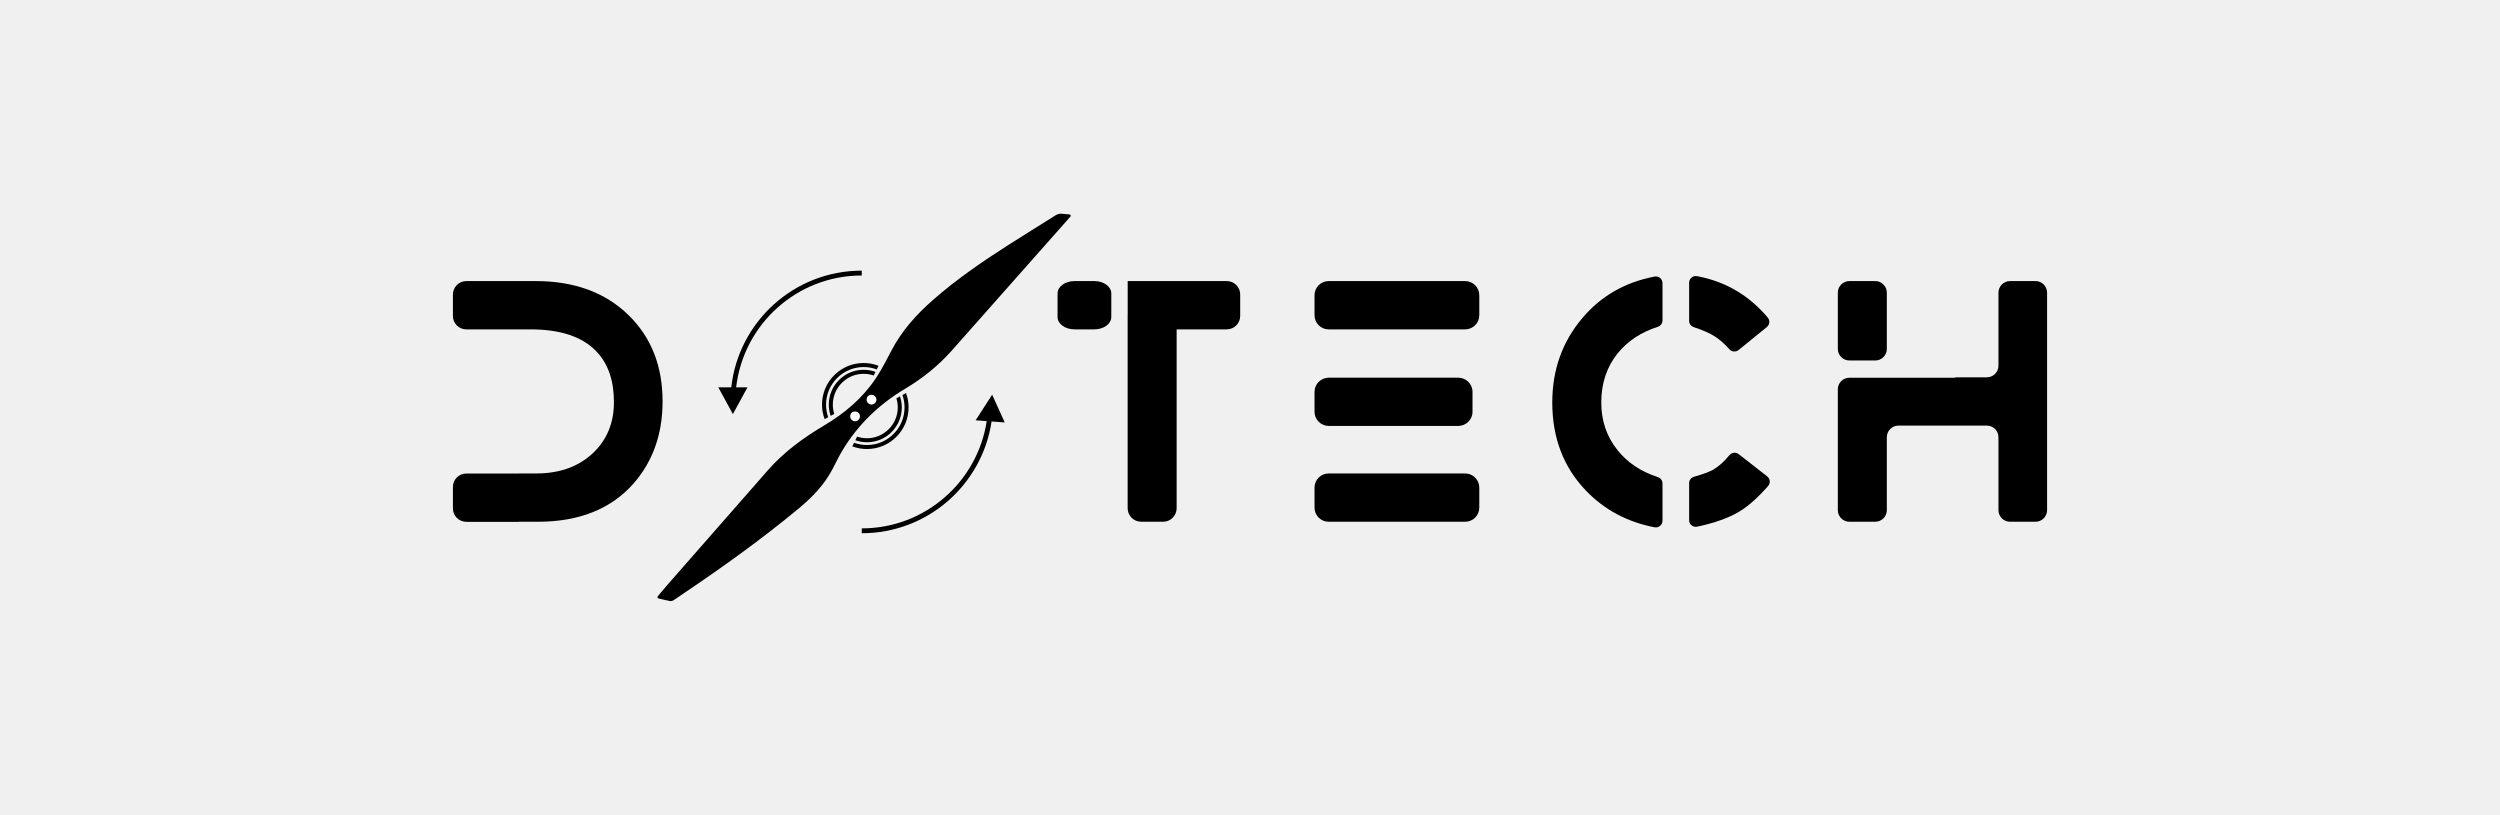
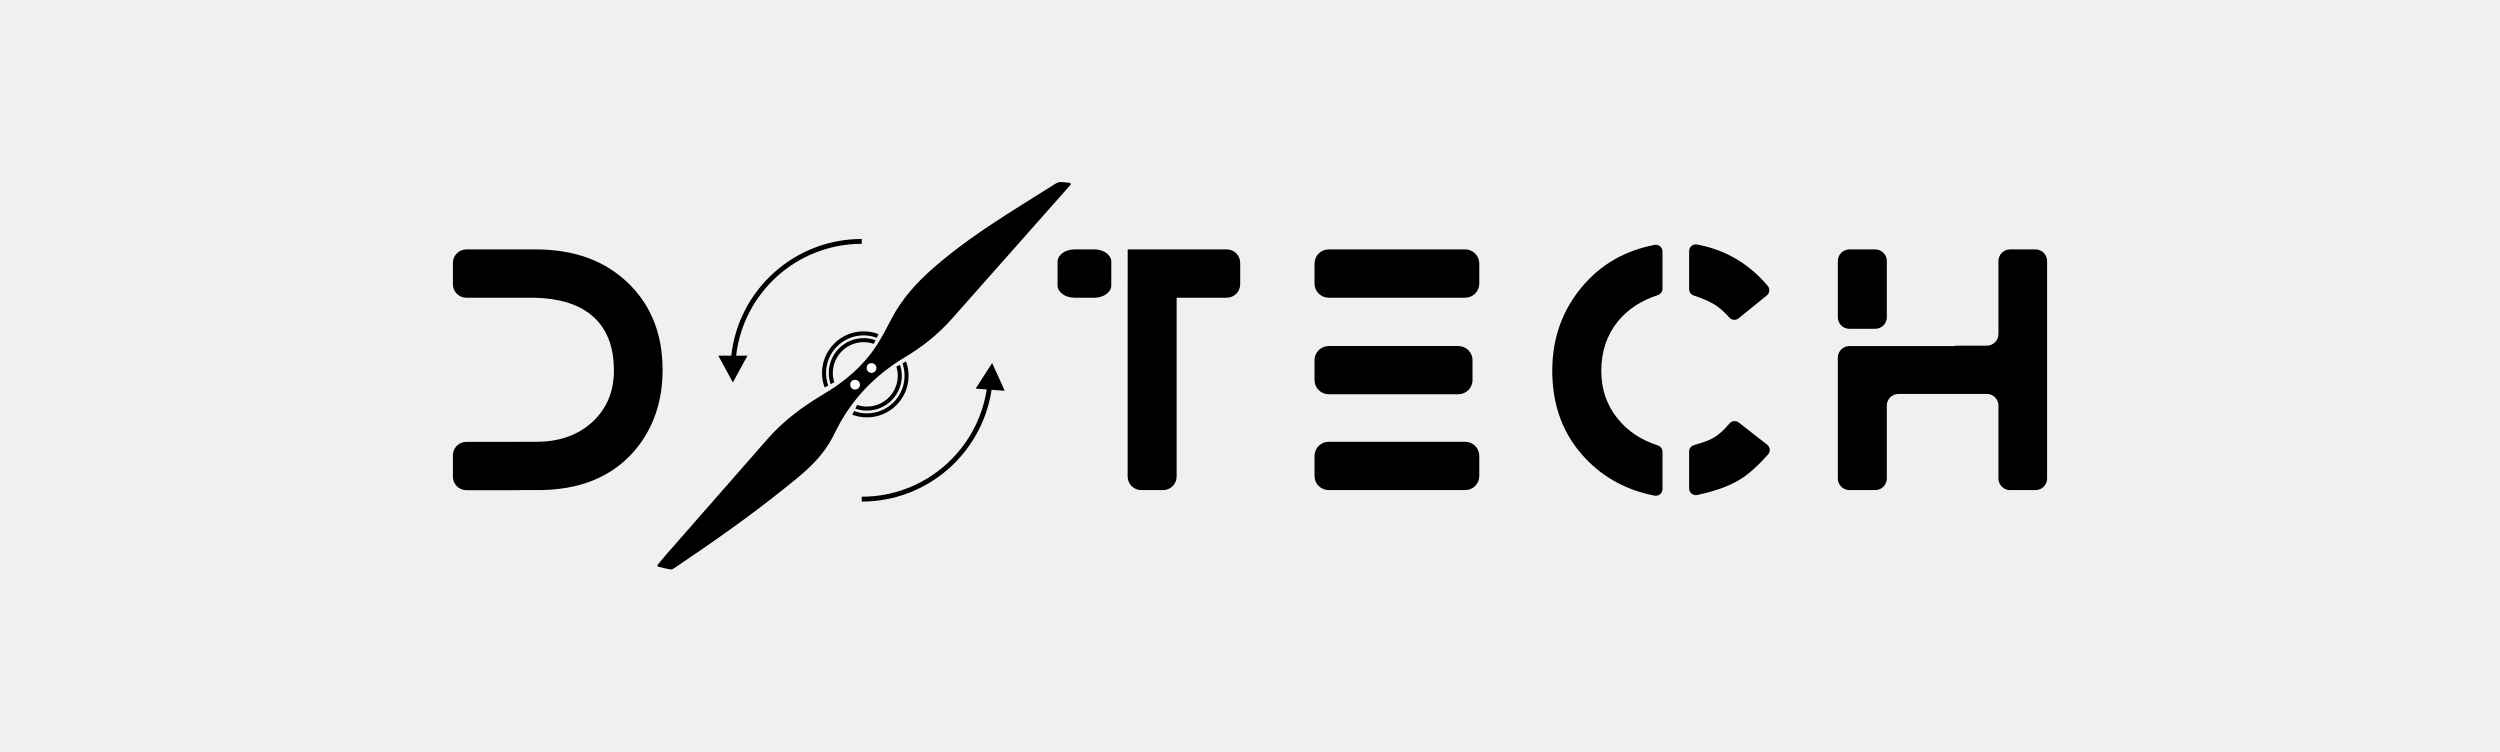
- <svg xmlns="http://www.w3.org/2000/svg" viewBox="0 0 10965.333 3296" height="32906" width="100965.333" xml:space="preserve" id="svg2" version="1.1">
+ <svg xmlns="http://www.w3.org/2000/svg" version="1.1" id="svg2" width="10965.333" height="3296" viewBox="0 0 10965.333 3296">
  <defs id="defs6">
-     <clipPath id="clipPath18" clipPathUnits="userSpaceOnUse">
-       <path id="path16" d="M 0,2472 H 8224 V 0 H 0 Z" />
+     <clipPath clipPathUnits="userSpaceOnUse" id="clipPath16">
+       <path d="M 0,2472 H 8224 V 0 H 0 Z" id="path14" />
    </clipPath>
  </defs>
-   <g transform="matrix(1.333333,0,0,-1.333333,0,3296)" id="g10">
-     <g id="g12">
-       <g clip-path="url(#clipPath18)" id="g14">
-         <g transform="translate(2834.843,1669.89)" id="g20">
-           <path id="path22" style="fill:#000000;fill-opacity:1;fill-rule:nonzero;stroke:none" d="m 0,0 v 15.998 c -222.327,0 -405.415,-167.977 -429.289,-383.94 h -42.637 l 47.992,-87.986 47.993,87.986 h -37.254 C -389.4,-160.833 -213.482,0 0,0" />
+   <g id="g8" transform="matrix(1.333333,0,0,-1.333333,0,3296)">
+     <g id="g10">
+       <g id="g12" clip-path="url(#clipPath16)">
+         <g id="g18" transform="translate(2834.843,1669.89)">
+           <path d="m 0,0 v 15.998 c -222.327,0 -405.415,-167.977 -429.289,-383.94 h -42.637 l 47.992,-87.986 47.993,87.986 h -37.254 C -389.4,-160.833 -213.482,0 0,0" style="fill:#000000;fill-opacity:1;fill-rule:nonzero;stroke:none" id="path20" />
        </g>
-         <g transform="translate(3263.789,1277.766)" id="g24">
-           <path id="path26" style="fill:#000000;fill-opacity:1;fill-rule:nonzero;stroke:none" d="m 0,0 -54.349,-84.208 36.442,-2.694 c -30.403,-199.76 -202.786,-352.844 -411.039,-352.844 v -15.998 c 216.694,0 395.991,159.609 427.037,367.659 l 43.284,-3.2 z" />
+         <g id="g22" transform="translate(3263.789,1277.766)">
+           <path d="m 0,0 -54.349,-84.208 36.442,-2.694 c -30.403,-199.76 -202.786,-352.844 -411.039,-352.844 v -15.998 c 216.694,0 395.991,159.609 427.037,367.659 l 43.284,-3.2 z" style="fill:#000000;fill-opacity:1;fill-rule:nonzero;stroke:none" id="path24" />
        </g>
-         <g transform="translate(2840.98,1346.428)" id="g28">
-           <path id="path30" style="fill:#000000;fill-opacity:1;fill-rule:nonzero;stroke:none" d="m 0,0 c 11.097,0 22.011,-1.792 32.44,-5.325 l 0.754,-0.256 5.909,11.962 -0.964,0.341 C 25.891,11.059 13.059,13.257 0,13.257 c -30.556,0 -59.32,-11.933 -80.984,-33.597 -21.665,-21.665 -33.597,-50.426 -33.597,-80.983 0,-12.262 1.943,-24.35 5.775,-35.927 l 0.342,-1.031 11.84,6.428 -0.22,0.711 c -2.972,9.633 -4.48,19.666 -4.48,29.819 0,27.02 10.552,52.453 29.711,71.612 C -52.453,-10.552 -27.021,0 0,0" />
+         <g id="g26" transform="translate(2840.98,1346.428)">
+           <path d="m 0,0 c 11.097,0 22.011,-1.792 32.44,-5.325 l 0.754,-0.256 5.909,11.962 -0.964,0.341 C 25.891,11.059 13.059,13.257 0,13.257 c -30.556,0 -59.32,-11.933 -80.984,-33.597 -21.665,-21.665 -33.597,-50.426 -33.597,-80.983 0,-12.262 1.943,-24.35 5.775,-35.927 l 0.342,-1.031 11.84,6.428 -0.22,0.711 c -2.972,9.633 -4.48,19.666 -4.48,29.819 0,27.02 10.552,52.453 29.711,71.612 C -52.453,-10.552 -27.021,0 0,0" style="fill:#000000;fill-opacity:1;fill-rule:nonzero;stroke:none" id="path28" />
        </g>
-         <g transform="translate(2717.359,1245.105)" id="g32">
-           <path id="path34" style="fill:#000000;fill-opacity:1;fill-rule:nonzero;stroke:none" d="m 0,0 c 0,68.165 55.456,123.621 123.621,123.621 14.55,0 28.806,-2.517 42.368,-7.481 l 0.765,-0.28 5.897,11.936 -0.938,0.353 c -15.384,5.792 -31.565,8.729 -48.092,8.729 h -10e-4 c -36.5,0 -70.861,-14.255 -96.742,-40.135 C 0.996,70.86 -13.257,36.504 -13.257,0 c 0,-16.042 2.766,-31.765 8.22,-46.734 l 0.361,-0.99 11.785,6.398 -0.253,0.729 C 2.306,-27.55 0,-13.891 0,0" />
+         <g id="g30" transform="translate(2717.359,1245.105)">
+           <path d="m 0,0 c 0,68.165 55.456,123.621 123.621,123.621 14.55,0 28.806,-2.517 42.368,-7.481 l 0.765,-0.28 5.897,11.936 -0.938,0.353 c -15.384,5.792 -31.565,8.729 -48.092,8.729 h -10e-4 c -36.5,0 -70.861,-14.255 -96.742,-40.135 C 0.996,70.86 -13.257,36.504 -13.257,0 c 0,-16.042 2.766,-31.765 8.22,-46.734 l 0.361,-0.99 11.785,6.398 -0.253,0.729 C 2.306,-27.55 0,-13.891 0,0" style="fill:#000000;fill-opacity:1;fill-rule:nonzero;stroke:none" id="path32" />
        </g>
-         <g transform="translate(2851.98,1134.55)" id="g36">
-           <path id="path38" style="fill:#000000;fill-opacity:1;fill-rule:nonzero;stroke:none" d="m 0,0 c -10.809,0 -21.467,1.708 -31.675,5.076 l -0.749,0.247 -5.919,-11.981 0.973,-0.336 c 12.013,-4.156 24.585,-6.263 37.37,-6.263 30.555,0 59.319,11.933 80.983,33.597 21.665,21.666 33.597,50.426 33.597,80.983 0,12.086 -1.891,24.012 -5.619,35.448 l -0.338,1.036 -11.852,-6.434 0.214,-0.708 c 2.879,-9.495 4.338,-19.367 4.338,-29.342 C 101.323,45.453 55.869,0 0,0" />
+         <g id="g34" transform="translate(2851.98,1134.55)">
+           <path d="m 0,0 c -10.809,0 -21.467,1.708 -31.675,5.076 l -0.749,0.247 -5.919,-11.981 0.973,-0.336 c 12.013,-4.156 24.585,-6.263 37.37,-6.263 30.555,0 59.319,11.933 80.983,33.597 21.665,21.666 33.597,50.426 33.597,80.983 0,12.086 -1.891,24.012 -5.619,35.448 l -0.338,1.036 -11.852,-6.434 0.214,-0.708 c 2.879,-9.495 4.338,-19.367 4.338,-29.342 C 101.323,45.453 55.869,0 0,0" style="fill:#000000;fill-opacity:1;fill-rule:nonzero;stroke:none" id="path36" />
        </g>
-         <g transform="translate(2980.804,1282.134)" id="g40">
-           <path id="path42" style="fill:#000000;fill-opacity:1;fill-rule:nonzero;stroke:none" d="m 0,0 -0.358,0.995 -11.786,-6.399 0.25,-0.727 c 4.44,-12.898 6.69,-26.4 6.69,-40.131 0,-68.165 -55.455,-123.621 -123.62,-123.621 -14.26,0 -28.26,2.427 -41.61,7.213 l -0.762,0.273 -5.906,-11.953 0.946,-0.35 c 15.148,-5.601 31.073,-8.44 47.332,-8.44 75.469,0 136.877,61.408 136.878,136.878 C 8.054,-30.403 5.344,-14.839 0,0" />
+         <g id="g38" transform="translate(2980.804,1282.134)">
+           <path d="m 0,0 -0.358,0.995 -11.786,-6.399 0.25,-0.727 c 4.44,-12.898 6.69,-26.4 6.69,-40.131 0,-68.165 -55.455,-123.621 -123.62,-123.621 -14.26,0 -28.26,2.427 -41.61,7.213 l -0.762,0.273 -5.906,-11.953 0.946,-0.35 c 15.148,-5.601 31.073,-8.44 47.332,-8.44 75.469,0 136.877,61.408 136.878,136.878 C 8.054,-30.403 5.344,-14.839 0,0" style="fill:#000000;fill-opacity:1;fill-rule:nonzero;stroke:none" id="path40" />
        </g>
-         <g transform="translate(2068.207,1538.969)" id="g44">
-           <path id="path46" style="fill:#000000;fill-opacity:1;fill-rule:nonzero;stroke:none" d="m 0,0 c -76.59,75.044 -178.546,112.568 -305.872,112.568 h -55.56 v -0.035 h -172.683 c -24.427,0 -44.229,-19.802 -44.229,-44.229 V -2.185 c 0,-24.427 19.802,-44.229 44.229,-44.229 l 145.579,0.065 27.189,0.048 h 37.823 c 98.772,0 171.117,-24.117 217.033,-72.344 38.582,-40.128 57.876,-95.783 57.876,-166.971 0,-68.681 -23.25,-124.821 -69.74,-168.417 -47.458,-44.18 -109.484,-66.268 -186.07,-66.268 h -58.165 v -0.189 h -171.525 c -24.427,0 -44.229,-19.802 -44.229,-44.229 v -70.49 c 0,-24.426 19.802,-44.228 44.229,-44.228 h 172.768 v 0.268 h 62.709 c 136.008,0 241.147,42.25 315.422,126.747 63.084,72.729 94.627,162.437 94.627,269.122 C 111.411,-167.165 74.271,-72.733 0,0" />
+         <g id="g42" transform="translate(2068.207,1538.969)">
+           <path d="m 0,0 c -76.59,75.044 -178.546,112.568 -305.872,112.568 h -55.56 v -0.035 h -172.683 c -24.427,0 -44.229,-19.802 -44.229,-44.229 V -2.185 c 0,-24.427 19.802,-44.229 44.229,-44.229 l 145.579,0.065 27.189,0.048 h 37.823 c 98.772,0 171.117,-24.117 217.033,-72.344 38.582,-40.128 57.876,-95.783 57.876,-166.971 0,-68.681 -23.25,-124.821 -69.74,-168.417 -47.458,-44.18 -109.484,-66.268 -186.07,-66.268 h -58.165 v -0.189 h -171.525 c -24.427,0 -44.229,-19.802 -44.229,-44.229 v -70.49 c 0,-24.426 19.802,-44.228 44.229,-44.228 h 172.768 v 0.268 h 62.709 c 136.008,0 241.147,42.25 315.422,126.747 63.084,72.729 94.627,162.437 94.627,269.122 C 111.411,-167.165 74.271,-72.733 0,0" style="fill:#000000;fill-opacity:1;fill-rule:nonzero;stroke:none" id="path44" />
        </g>
-         <g transform="translate(4819.862,1492.668)" id="g48">
-           <path id="path50" style="fill:#000000;fill-opacity:1;fill-rule:nonzero;stroke:none" d="m 0,0 h -449.163 c -25.64,0 -46.425,20.785 -46.425,46.425 v 66.018 c 0,25.64 20.785,46.426 46.425,46.426 H 0 c 25.64,0 46.425,-20.786 46.425,-46.426 V 46.425 C 46.425,20.785 25.64,0 0,0" />
+         <g id="g46" transform="translate(4819.862,1492.668)">
+           <path d="m 0,0 h -449.163 c -25.64,0 -46.425,20.785 -46.425,46.425 v 66.018 c 0,25.64 20.785,46.426 46.425,46.426 H 0 c 25.64,0 46.425,-20.786 46.425,-46.426 V 46.425 C 46.425,20.785 25.64,0 0,0" style="fill:#000000;fill-opacity:1;fill-rule:nonzero;stroke:none" id="path48" />
        </g>
-         <g transform="translate(4796.527,1174.932)" id="g52">
-           <path id="path54" style="fill:#000000;fill-opacity:1;fill-rule:nonzero;stroke:none" d="m 0,0 h -424.818 c -26.198,0 -47.435,20.785 -47.435,46.425 v 66.018 c 0,25.64 21.237,46.425 47.435,46.425 H 0 c 26.197,0 47.435,-20.785 47.435,-46.425 V 46.425 C 47.435,20.785 26.197,0 0,0" />
+         <g id="g50" transform="translate(4796.527,1174.932)">
+           <path d="m 0,0 h -424.818 c -26.198,0 -47.435,20.785 -47.435,46.425 v 66.018 c 0,25.64 21.237,46.425 47.435,46.425 H 0 c 26.197,0 47.435,-20.785 47.435,-46.425 V 46.425 C 47.435,20.785 26.197,0 0,0" style="fill:#000000;fill-opacity:1;fill-rule:nonzero;stroke:none" id="path52" />
        </g>
-         <g transform="translate(4819.862,859.7999)" id="g56">
-           <path id="path58" style="fill:#000000;fill-opacity:1;fill-rule:nonzero;stroke:none" d="m 0,0 h -449.163 c -25.64,0 -46.425,20.785 -46.425,46.425 v 66.018 c 0,25.64 20.785,46.425 46.425,46.425 H 0 c 25.64,0 46.425,-20.785 46.425,-46.425 V 46.425 C 46.425,20.785 25.64,0 0,0" />
+         <g id="g54" transform="translate(4819.862,859.7999)">
+           <path d="m 0,0 h -449.163 c -25.64,0 -46.425,20.785 -46.425,46.425 v 66.018 c 0,25.64 20.785,46.425 46.425,46.425 H 0 c 25.64,0 46.425,-20.785 46.425,-46.425 V 46.425 C 46.425,20.785 25.64,0 0,0" style="fill:#000000;fill-opacity:1;fill-rule:nonzero;stroke:none" id="path56" />
        </g>
-         <g transform="translate(5468.938,863.0947)" id="g60">
-           <path id="path62" style="fill:#000000;fill-opacity:1;fill-rule:nonzero;stroke:none" d="m 0,0 c 0,-13.813 -12.612,-24.134 -26.174,-21.515 -90.183,17.418 -165.572,57.828 -226.162,121.239 -73.503,76.78 -110.254,173.237 -110.254,289.377 0,107.454 33.18,200.249 99.546,278.381 61.017,72.012 140.054,117.283 237.113,135.806 C -12.461,805.858 0,795.439 0,781.727 V 658.993 c 0,-9.574 -6.229,-18 -15.352,-20.905 -54.392,-17.327 -98.275,-46.209 -131.651,-86.646 -36.272,-45.143 -54.403,-99.257 -54.403,-162.341 0,-60.191 17.746,-112.378 53.245,-156.554 32.744,-41.243 77.02,-70.87 132.824,-88.888 C -6.229,140.718 0,132.319 0,122.749 Z" />
+         <g id="g58" transform="translate(5468.938,863.0947)">
+           <path d="m 0,0 c 0,-13.813 -12.612,-24.134 -26.174,-21.515 -90.183,17.418 -165.572,57.828 -226.162,121.239 -73.503,76.78 -110.254,173.237 -110.254,289.377 0,107.454 33.18,200.249 99.546,278.381 61.017,72.012 140.054,117.283 237.113,135.806 C -12.461,805.858 0,795.439 0,781.727 V 658.993 c 0,-9.574 -6.229,-18 -15.352,-20.905 -54.392,-17.327 -98.275,-46.209 -131.651,-86.646 -36.272,-45.143 -54.403,-99.257 -54.403,-162.341 0,-60.191 17.746,-112.378 53.245,-156.554 32.744,-41.243 77.02,-70.87 132.824,-88.888 C -6.229,140.718 0,132.319 0,122.749 Z" style="fill:#000000;fill-opacity:1;fill-rule:nonzero;stroke:none" id="path60" />
        </g>
-         <g transform="translate(5812.244,1500.325)" id="g64">
-           <path id="path66" style="fill:#000000;fill-opacity:1;fill-rule:nonzero;stroke:none" d="m 0,0 -93.027,-75.611 c -9.116,-7.409 -22.452,-6.306 -30.24,2.487 -15.505,17.506 -31.185,31.42 -47.034,41.739 -18.237,11.497 -41.583,21.809 -70.033,30.932 -9.112,2.923 -15.333,11.341 -15.333,20.91 v 125.389 c 0,13.733 12.48,24.074 25.98,21.556 C -136.585,150.037 -59.035,104.612 2.964,31.123 10.862,21.762 9.503,7.724 0,0" />
+         <g id="g62" transform="translate(5812.244,1500.325)">
+           <path d="m 0,0 -93.027,-75.611 c -9.116,-7.409 -22.452,-6.306 -30.24,2.487 -15.505,17.506 -31.185,31.42 -47.034,41.739 -18.237,11.497 -41.583,21.809 -70.033,30.932 -9.112,2.923 -15.333,11.341 -15.333,20.91 v 125.389 c 0,13.733 12.48,24.074 25.98,21.556 C -136.585,150.037 -59.035,104.612 2.964,31.123 10.862,21.762 9.503,7.724 0,0" style="fill:#000000;fill-opacity:1;fill-rule:nonzero;stroke:none" id="path64" />
        </g>
-         <g transform="translate(5813.367,1009.076)" id="g68">
-           <path id="path70" style="fill:#000000;fill-opacity:1;fill-rule:nonzero;stroke:none" d="m 0,0 c 9.983,-7.789 11.281,-22.369 2.896,-31.857 -34.397,-38.922 -66.075,-66.967 -95.03,-84.141 -34.416,-20.648 -80.445,-37.133 -138.084,-49.455 -13.67,-2.922 -26.573,7.451 -26.573,21.43 v 121.629 c 0,9.76 6.452,18.362 15.832,21.06 29.343,8.439 50.109,16.035 62.3,22.791 17.94,10.14 36.134,26.274 54.582,48.402 7.583,9.096 21.008,10.563 30.345,3.278 z" />
+         <g id="g66" transform="translate(5813.367,1009.076)">
+           <path d="m 0,0 c 9.983,-7.789 11.281,-22.369 2.896,-31.857 -34.397,-38.922 -66.075,-66.967 -95.03,-84.141 -34.416,-20.648 -80.445,-37.133 -138.084,-49.455 -13.67,-2.922 -26.573,7.451 -26.573,21.43 v 121.629 c 0,9.76 6.452,18.362 15.832,21.06 29.343,8.439 50.109,16.035 62.3,22.791 17.94,10.14 36.134,26.274 54.582,48.402 7.583,9.096 21.008,10.563 30.345,3.278 z" style="fill:#000000;fill-opacity:1;fill-rule:nonzero;stroke:none" id="path68" />
        </g>
-         <g transform="translate(4035.55,1651.537)" id="g72">
-           <path id="path74" style="fill:#000000;fill-opacity:1;fill-rule:nonzero;stroke:none" d="m 0,0 h -325.909 v -110.607 h -0.13 v -636.51 c 0,-24.643 19.977,-44.62 44.62,-44.62 h 71.944 c 24.643,0 44.62,19.977 44.62,44.62 v 588.248 H 0 c 24.407,0 44.193,19.786 44.193,44.193 v 70.483 C 44.193,-19.786 24.407,0 0,0" />
+         <g id="g70" transform="translate(4035.55,1651.537)">
+           <path d="m 0,0 h -325.909 v -110.607 h -0.13 v -636.51 c 0,-24.643 19.977,-44.62 44.62,-44.62 h 71.944 c 24.643,0 44.62,19.977 44.62,44.62 v 588.248 H 0 c 24.407,0 44.193,19.786 44.193,44.193 v 70.483 C 44.193,-19.786 24.407,0 0,0" style="fill:#000000;fill-opacity:1;fill-rule:nonzero;stroke:none" id="path72" />
        </g>
-         <g transform="translate(3600.078,1651.537)" id="g76">
-           <path id="path78" style="fill:#000000;fill-opacity:1;fill-rule:nonzero;stroke:none" d="m 0,0 h -65.459 c -30.739,0 -55.659,-18.16 -55.659,-40.561 v -77.747 c 0,-22.401 24.92,-40.561 55.659,-40.561 H 0 c 30.74,0 55.659,18.16 55.659,40.561 v 77.747 C 55.659,-18.16 30.74,0 0,0" />
+         <g id="g74" transform="translate(3600.078,1651.537)">
+           <path d="m 0,0 h -65.459 c -30.739,0 -55.659,-18.16 -55.659,-40.561 v -77.747 c 0,-22.401 24.92,-40.561 55.659,-40.561 H 0 c 30.74,0 55.659,18.16 55.659,40.561 v 77.747 C 55.659,-18.16 30.74,0 0,0" style="fill:#000000;fill-opacity:1;fill-rule:nonzero;stroke:none" id="path76" />
        </g>
-         <g transform="translate(6574.111,1613.348)" id="g80">
-           <path id="path82" style="fill:#000000;fill-opacity:1;fill-rule:nonzero;stroke:none" d="m 0,0 v -240.202 c 0,-21.091 -17.098,-38.189 -38.188,-38.189 h -104.1 v -1.349 h -347.926 c -21.091,0 -38.189,-17.098 -38.189,-38.189 V -715.36 c 0,-21.091 17.098,-38.188 38.189,-38.188 h 84.806 c 21.091,0 38.189,17.097 38.189,38.188 v 239.913 c 0,21.091 17.097,38.188 38.188,38.188 h 290.843 c 21.09,0 38.188,-17.097 38.188,-38.188 L 0,-715.36 c 0,-21.091 17.098,-38.188 38.188,-38.188 h 83.649 c 21.091,0 38.188,17.097 38.188,38.188 V 0 c 0,21.091 -17.097,38.189 -38.188,38.189 H 38.188 C 17.098,38.189 0,21.091 0,0" />
+         <g id="g78" transform="translate(6574.111,1613.348)">
+           <path d="m 0,0 v -240.202 c 0,-21.091 -17.098,-38.189 -38.188,-38.189 h -104.1 v -1.349 h -347.926 c -21.091,0 -38.189,-17.098 -38.189,-38.189 V -715.36 c 0,-21.091 17.098,-38.188 38.189,-38.188 h 84.806 c 21.091,0 38.189,17.097 38.189,38.188 v 239.913 c 0,21.091 17.097,38.188 38.188,38.188 h 290.843 c 21.09,0 38.188,-17.097 38.188,-38.188 L 0,-715.36 c 0,-21.091 17.098,-38.188 38.188,-38.188 h 83.649 c 21.091,0 38.188,17.097 38.188,38.188 V 0 c 0,21.091 -17.097,38.189 -38.188,38.189 H 38.188 C 17.098,38.189 0,21.091 0,0" style="fill:#000000;fill-opacity:1;fill-rule:nonzero;stroke:none" id="path80" />
        </g>
-         <g transform="translate(6206.892,1428.464)" id="g84">
-           <path id="path86" style="fill:#000000;fill-opacity:1;fill-rule:nonzero;stroke:none" d="m 0,0 v 184.884 c 0,21.091 -17.098,38.188 -38.188,38.188 h -84.807 c -21.091,0 -38.189,-17.097 -38.189,-38.188 V 0 c 0,-21.091 17.098,-38.188 38.189,-38.188 h 84.807 C -17.098,-38.188 0,-21.091 0,0" />
+         <g id="g82" transform="translate(6206.892,1428.464)">
+           <path d="m 0,0 v 184.884 c 0,21.091 -17.098,38.188 -38.188,38.188 h -84.807 c -21.091,0 -38.189,-17.097 -38.189,-38.188 V 0 c 0,-21.091 17.098,-38.188 38.189,-38.188 h 84.807 C -17.098,-38.188 0,-21.091 0,0" style="fill:#000000;fill-opacity:1;fill-rule:nonzero;stroke:none" id="path84" />
        </g>
-         <g transform="translate(2163.689,614.5258)" id="g88">
-           <path id="path90" style="fill:#000000;fill-opacity:1;fill-rule:nonzero;stroke:none" d="m 0,0 c -2.055,-2.466 -0.792,-6.239 2.33,-6.984 13.377,-3.19 25.467,-6.201 37.684,-8.548 3.677,-0.706 8.517,0.44 11.761,2.45 C 61.877,-6.824 71.396,0.367 81.272,7 c 132.142,88.749 261.384,181.448 383.929,283.182 43.788,36.352 82.865,77.008 109.624,128.075 10.587,20.205 20.352,40.906 32.024,60.467 51.089,85.618 121.353,152.992 206.185,203.59 58.201,34.714 109.71,75.952 154.355,126.251 130.159,146.646 260.049,293.532 390.007,440.358 0.066,0.079 0.133,0.16 0.199,0.239 0.014,0.019 0.029,0.037 0.043,0.056 2.094,2.707 0.316,6.666 -3.096,6.943 -8.309,0.676 -16.024,1.249 -23.687,2.237 -8.629,1.113 -15.792,-1.002 -23.229,-5.718 -51.944,-32.939 -104.411,-65.053 -156.23,-98.183 C 1066.059,1099.938 982.698,1042.594 906.333,975.715 851.196,927.427 802.722,873.752 768.616,808.041 752.797,777.562 736.956,746.847 718.072,718.256 674.416,652.16 615.056,602.222 547.474,562.119 479.05,521.516 415.437,475.134 362.682,415.093 251.345,288.378 140.229,161.469 29.094,34.576 19.441,23.554 10.168,12.201 0,0" />
+         <g id="g86" transform="translate(2163.689,614.5258)">
+           <path d="m 0,0 c -2.055,-2.466 -0.792,-6.239 2.33,-6.984 13.377,-3.19 25.467,-6.201 37.684,-8.548 3.677,-0.706 8.517,0.44 11.761,2.45 C 61.877,-6.824 71.396,0.367 81.272,7 c 132.142,88.749 261.384,181.448 383.929,283.182 43.788,36.352 82.865,77.008 109.624,128.075 10.587,20.205 20.352,40.906 32.024,60.467 51.089,85.618 121.353,152.992 206.185,203.59 58.201,34.714 109.71,75.952 154.355,126.251 130.159,146.646 260.049,293.532 390.007,440.358 0.066,0.079 0.133,0.16 0.199,0.239 0.014,0.019 0.029,0.037 0.043,0.056 2.094,2.707 0.316,6.666 -3.096,6.943 -8.309,0.676 -16.024,1.249 -23.687,2.237 -8.629,1.113 -15.792,-1.002 -23.229,-5.718 -51.944,-32.939 -104.411,-65.053 -156.23,-98.183 C 1066.059,1099.938 982.698,1042.594 906.333,975.715 851.196,927.427 802.722,873.752 768.616,808.041 752.797,777.562 736.956,746.847 718.072,718.256 674.416,652.16 615.056,602.222 547.474,562.119 479.05,521.516 415.437,475.134 362.682,415.093 251.345,288.378 140.229,161.469 29.094,34.576 19.441,23.554 10.168,12.201 0,0" style="fill:#000000;fill-opacity:1;fill-rule:nonzero;stroke:none" id="path88" />
        </g>
-         <g transform="translate(2812.415,1190.431)" id="g92">
-           <path id="path94" style="fill:#ffffff;fill-opacity:1;fill-rule:nonzero;stroke:none" d="m 0,0 c -8.97,0.214 -15.854,7.637 -15.591,16.811 0.256,8.9 6.836,15.229 15.865,15.261 9.2,0.033 16.367,-7.079 16.247,-16.123 C 16.402,6.974 8.957,-0.213 0,0" />
+         <g id="g90" transform="translate(2812.415,1190.431)">
+           <path d="m 0,0 c -8.97,0.214 -15.854,7.637 -15.591,16.811 0.256,8.9 6.836,15.229 15.865,15.261 9.2,0.033 16.367,-7.079 16.247,-16.123 C 16.402,6.974 8.957,-0.213 0,0" style="fill:#ffffff;fill-opacity:1;fill-rule:nonzero;stroke:none" id="path92" />
        </g>
-         <g transform="translate(2850.898,1261.754)" id="g96">
-           <path id="path98" style="fill:#ffffff;fill-opacity:1;fill-rule:nonzero;stroke:none" d="M 0,0 C 0.146,9.523 6.911,16.026 16.416,15.78 24.965,15.558 32.081,8.456 32.203,0.023 32.332,-8.844 24.903,-16.371 16.019,-16.376 6.999,-16.382 -0.139,-9.084 0,0" />
+         <g id="g94" transform="translate(2850.898,1261.754)">
+           <path d="M 0,0 C 0.146,9.523 6.911,16.026 16.416,15.78 24.965,15.558 32.081,8.456 32.203,0.023 32.332,-8.844 24.903,-16.371 16.019,-16.376 6.999,-16.382 -0.139,-9.084 0,0" style="fill:#ffffff;fill-opacity:1;fill-rule:nonzero;stroke:none" id="path96" />
        </g>
      </g>
    </g>
  </g>
</svg>
